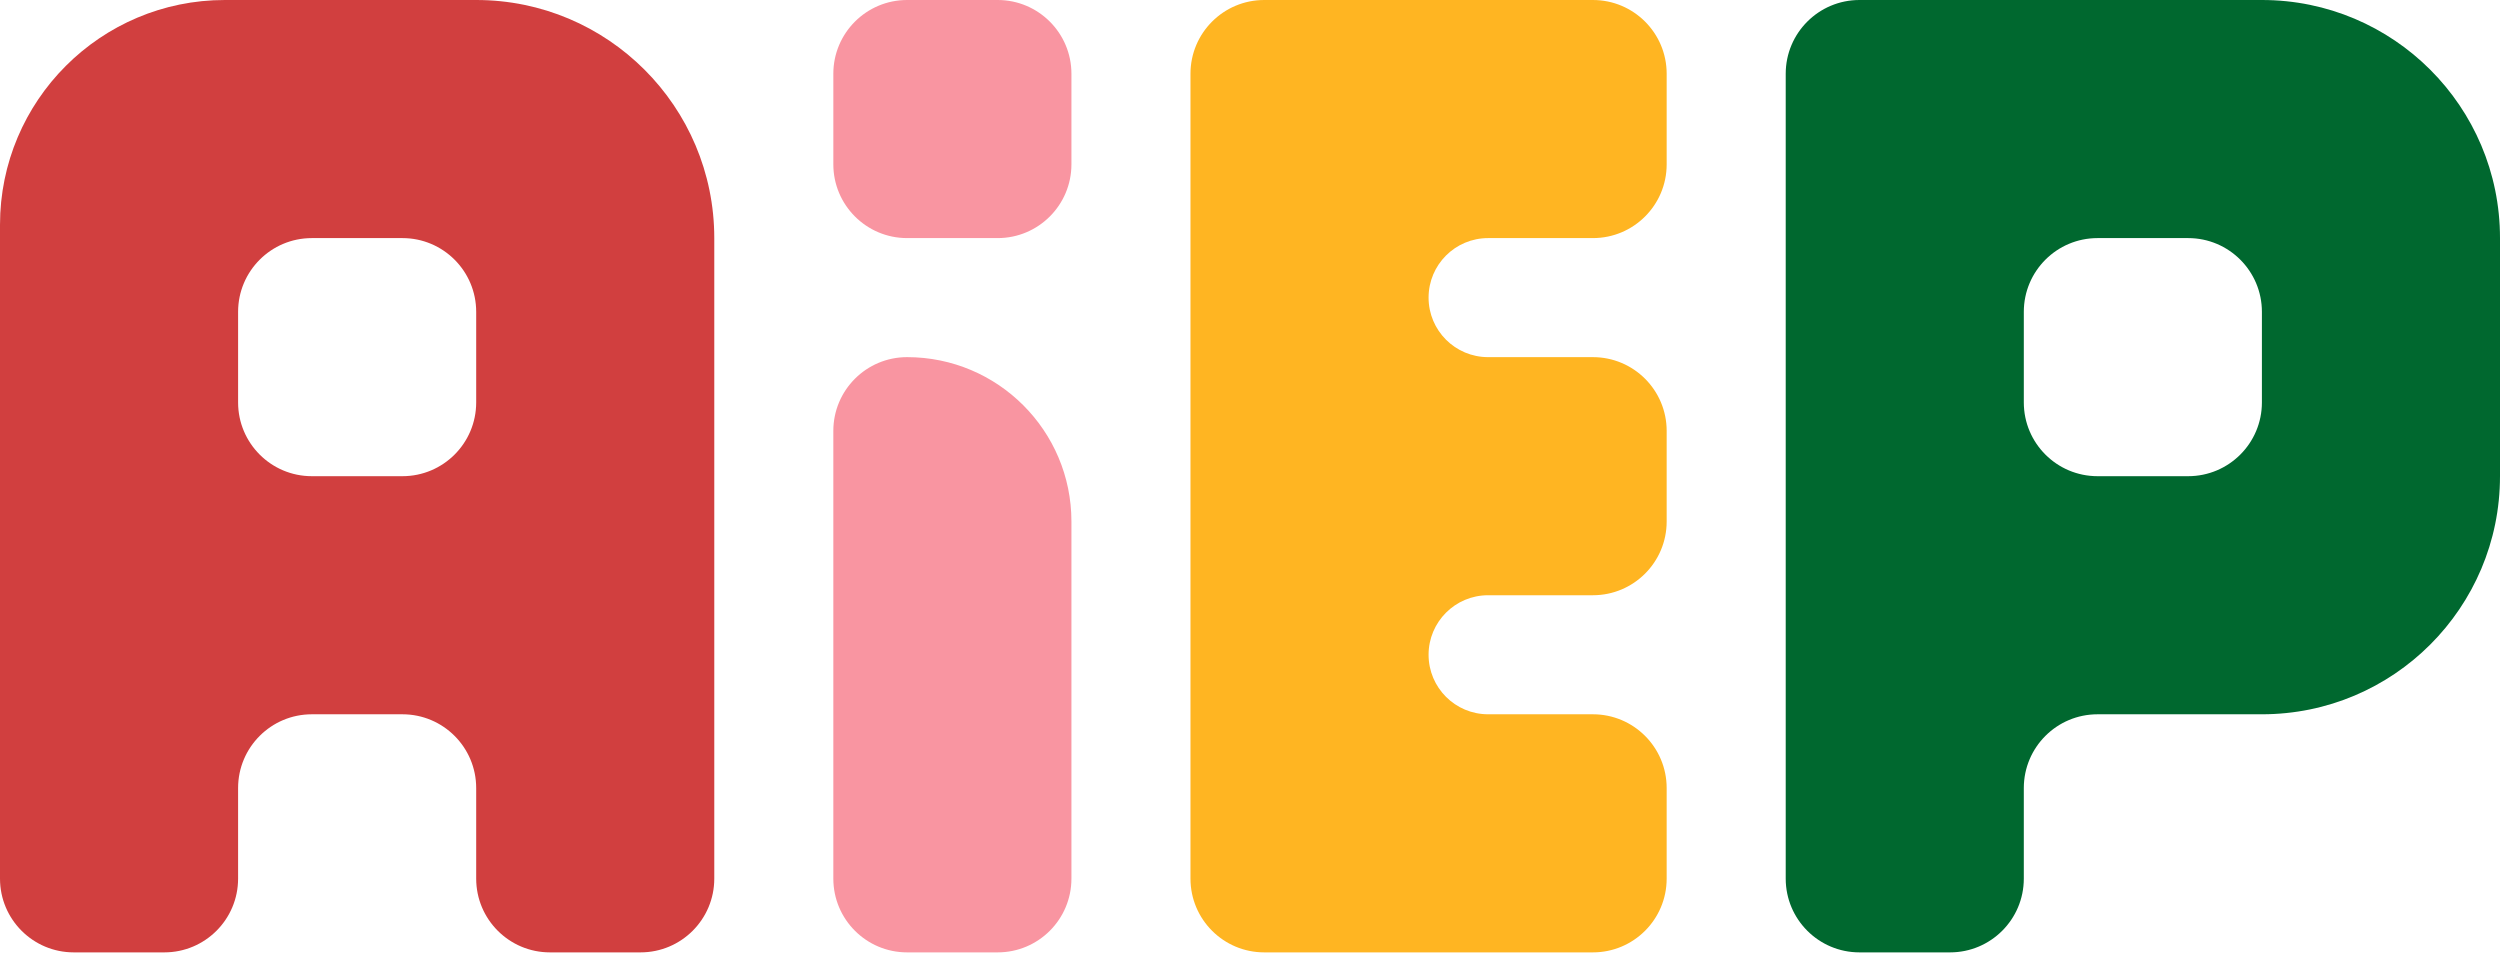
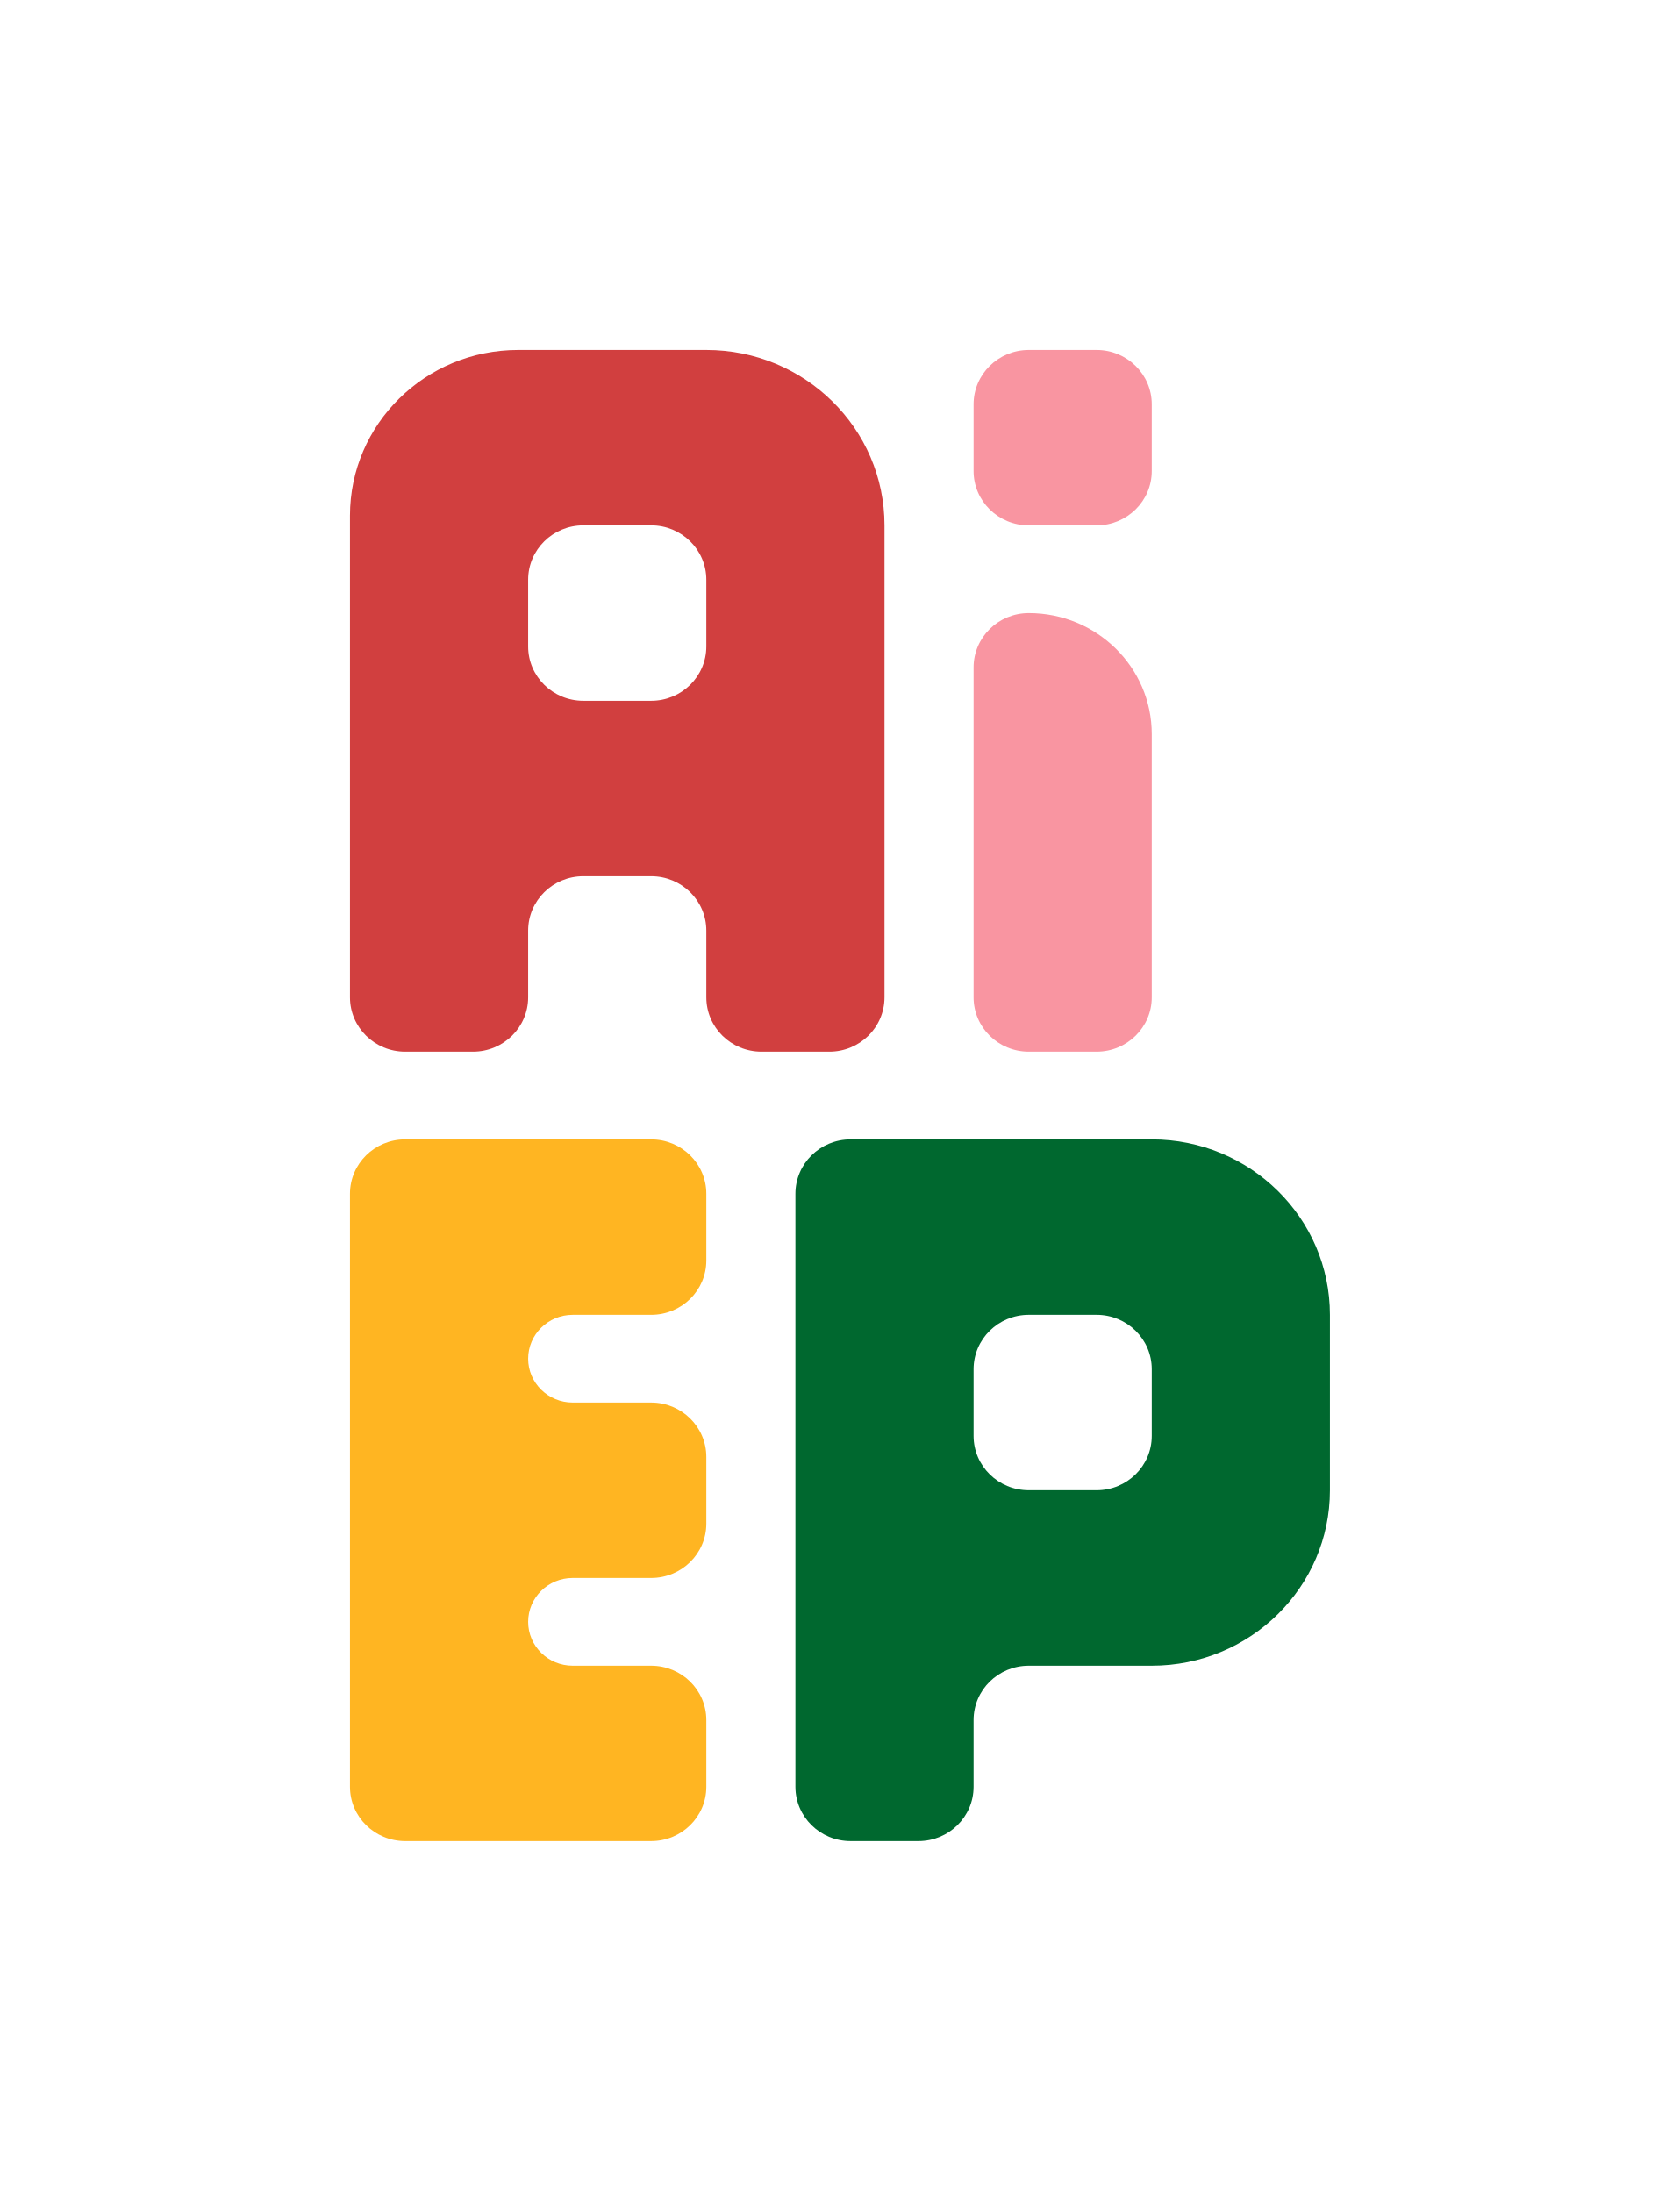
- <svg xmlns="http://www.w3.org/2000/svg" id="Layer_2" data-name="Layer 2" viewBox="0 0 1521.618 579.663">
-   <defs>
-     <style>
-       .cls-1 {
-         fill: #ffb522;
-       }
- 
-       .cls-2 {
-         fill: #d13f3f;
-       }
- 
-       .cls-3 {
-         fill: #00682f;
-       }
- 
-       .cls-4 {
-         fill: #f995a1;
-       }
-     </style>
-   </defs>
-   <g id="logo">
-     <g>
-       <g>
-         <path class="cls-4" d="M552.094,217.371c-24.791,0-44.888,20.098-44.888,44.889v272.514c0,24.791,20.097,44.889,44.888,44.889h55.139c24.791,0,44.889-20.098,44.889-44.889v-217.376c0-55.243-44.784-100.027-100.028-100.027Z" />
-         <path class="cls-4" d="M552.095,0h55.139c24.774,0,44.888,20.114,44.888,44.888v55.139c0,24.775-20.114,44.889-44.889,44.889h-55.137c-24.775,0-44.889-20.114-44.889-44.889v-55.137C507.206,20.114,527.32,0,552.095,0Z" />
-       </g>
-       <path class="cls-2" d="M289.832,0h-152.967C61.276,0,0,61.278,0,136.865v397.909c0,24.792,20.097,44.888,44.888,44.888h55.139c24.792,0,44.888-20.096,44.888-44.888v-55.138c0-24.792,20.097-44.888,44.888-44.888h55.139c24.791,0,44.888,20.096,44.888,44.888v55.138c0,24.792,20.097,44.888,44.888,44.888h55.139c24.791,0,44.888-20.096,44.888-44.888V144.915C434.747,64.881,369.866,0,289.832,0ZM289.832,244.944c0,24.789-20.097,44.888-44.888,44.888h-55.139c-24.791,0-44.888-20.099-44.888-44.888v-55.141c0-24.789,20.097-44.888,44.888-44.888h55.139c24.791,0,44.888,20.099,44.888,44.888v55.141Z" />
-       <path class="cls-1" d="M969.523,0h-200.054c-24.791,0-44.888,20.096-44.888,44.888v489.886c0,24.792,20.097,44.888,44.888,44.888h200.054c24.792,0,44.888-20.096,44.888-44.888v-55.138c0-24.792-20.097-44.888-44.888-44.888h-27.569v-.003h-36.229c-20.008,0-36.228-16.219-36.228-36.228s16.22-36.228,36.228-36.228h63.799c24.792,0,44.888-20.096,44.888-44.888v-55.138c0-24.792-20.097-44.888-44.888-44.888h-27.569v-.003h-36.229c-20.008,0-36.228-16.219-36.228-36.228s16.22-36.228,36.228-36.228h63.819c24.782-.011,44.868-20.104,44.868-44.888v-55.138c0-24.792-20.097-44.888-44.888-44.888Z" />
-       <path class="cls-3" d="M1376.702,0h-244.943c-24.791,0-44.888,20.096-44.888,44.888v489.886c0,24.792,20.097,44.888,44.888,44.888h55.139c24.791,0,44.888-20.096,44.888-44.888v-55.138c0-24.792,20.097-44.888,44.888-44.888h100.027c80.035,0,144.916-64.881,144.916-144.915v-144.918c0-80.034-64.881-144.915-144.916-144.915ZM1376.702,244.944c0,24.789-20.097,44.888-44.888,44.888h-55.139c-24.791,0-44.888-20.099-44.888-44.888v-55.141c0-24.789,20.097-44.888,44.888-44.888h55.139c24.791,0,44.888,20.099,44.888,44.888v55.141Z" />
-     </g>
-   </g>
+ <svg xmlns="http://www.w3.org/2000/svg" width="144" height="188" viewBox="0 0 144 188" fill="none">
+   <path d="M88.185 52.559C85.572 52.559 83.454 54.644 83.454 57.217V85.498C83.454 88.071 85.572 90.157 88.185 90.157H93.996C96.609 90.157 98.727 88.071 98.727 85.498V62.939C98.727 57.206 94.007 52.559 88.185 52.559Z" fill="#F995A1" />
+   <path d="M88.185 30H93.996C96.607 30 98.727 32.087 98.727 34.658V40.381C98.727 42.952 96.607 45.039 93.996 45.039H88.185C85.574 45.039 83.454 42.952 83.454 40.381V34.659C83.454 32.087 85.574 30 88.185 30Z" fill="#F995A1" />
+   <path d="M60.545 30H44.424C36.458 30 30 36.359 30 44.204V85.498C30 88.071 32.118 90.157 34.731 90.157H40.542C43.155 90.157 45.273 88.071 45.273 85.498V79.776C45.273 77.203 47.391 75.118 50.003 75.118H55.814C58.427 75.118 60.545 77.203 60.545 79.776V85.498C60.545 88.071 62.663 90.157 65.276 90.157H71.087C73.7 90.157 75.818 88.071 75.818 85.498V45.039C75.818 36.733 68.98 30 60.545 30ZM60.545 55.42C60.545 57.993 58.427 60.078 55.815 60.078H50.004C47.391 60.078 45.273 57.993 45.273 55.42V49.698C45.273 47.125 47.391 45.039 50.004 45.039H55.815C58.427 45.039 60.545 47.125 60.545 49.698V55.42Z" fill="#D13F3F" />
+   <path d="M55.815 97.677H34.731C32.118 97.677 30 99.763 30 102.336V153.176C30 155.749 32.118 157.834 34.731 157.834H55.814C58.427 157.834 60.545 155.749 60.545 153.176V147.454C60.545 144.881 58.427 142.795 55.814 142.795H52.909V142.795H49.091C46.982 142.795 45.273 141.112 45.273 139.035C45.273 136.959 46.982 135.275 49.091 135.275H55.815C58.427 135.275 60.545 133.19 60.545 130.617V124.895C60.545 122.322 58.427 120.236 55.815 120.236H52.909V120.236H49.091C46.982 120.236 45.273 118.553 45.273 116.476C45.273 114.4 46.982 112.717 49.091 112.717H55.817C58.428 112.715 60.545 110.63 60.545 108.058V102.336C60.545 99.763 58.427 97.678 55.815 97.678L55.815 97.677Z" fill="#FFB522" />
+   <path d="M98.727 97.677H72.912C70.3 97.677 68.182 99.763 68.182 102.336V153.176C68.182 155.749 70.3 157.834 72.912 157.834H78.724C81.336 157.834 83.454 155.749 83.454 153.176V147.453C83.454 144.881 85.572 142.795 88.185 142.795H98.727C107.162 142.795 113.999 136.062 113.999 127.756V112.716C113.999 104.411 107.162 97.677 98.727 97.677H98.727ZM98.727 123.097C98.727 125.67 96.609 127.756 93.996 127.756H88.185C85.572 127.756 83.454 125.67 83.454 123.097V117.375C83.454 114.802 85.572 112.716 88.185 112.716H93.996C96.609 112.716 98.727 114.802 98.727 117.375V123.097Z" fill="#00682F" />
</svg>
